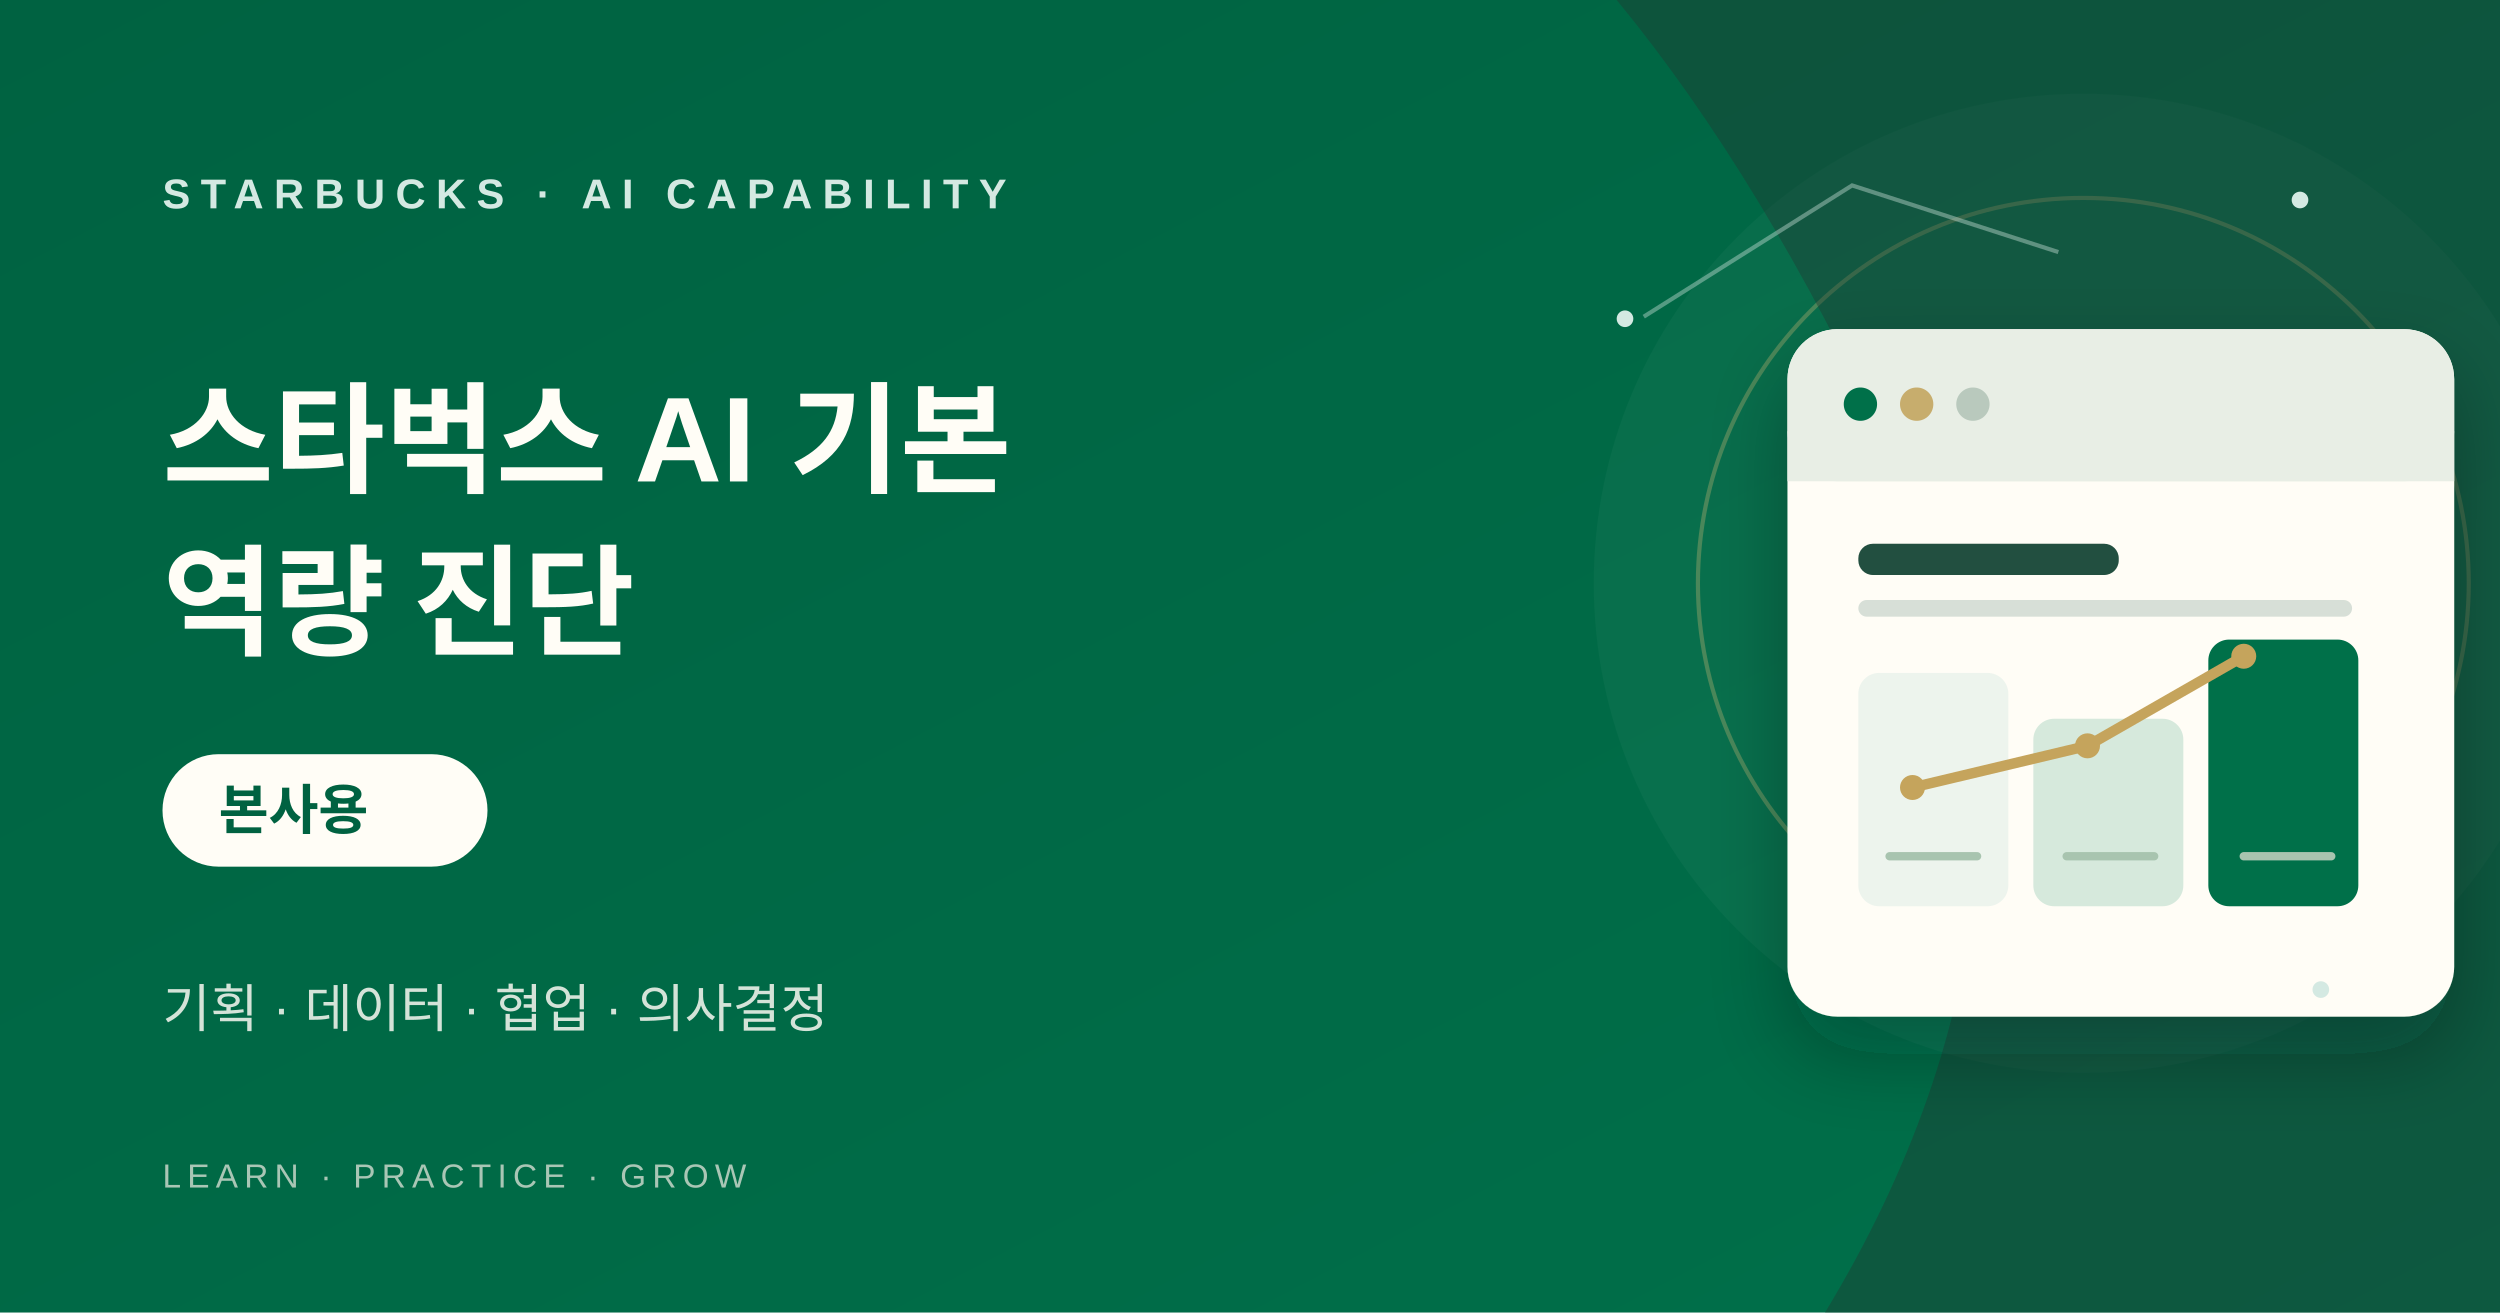
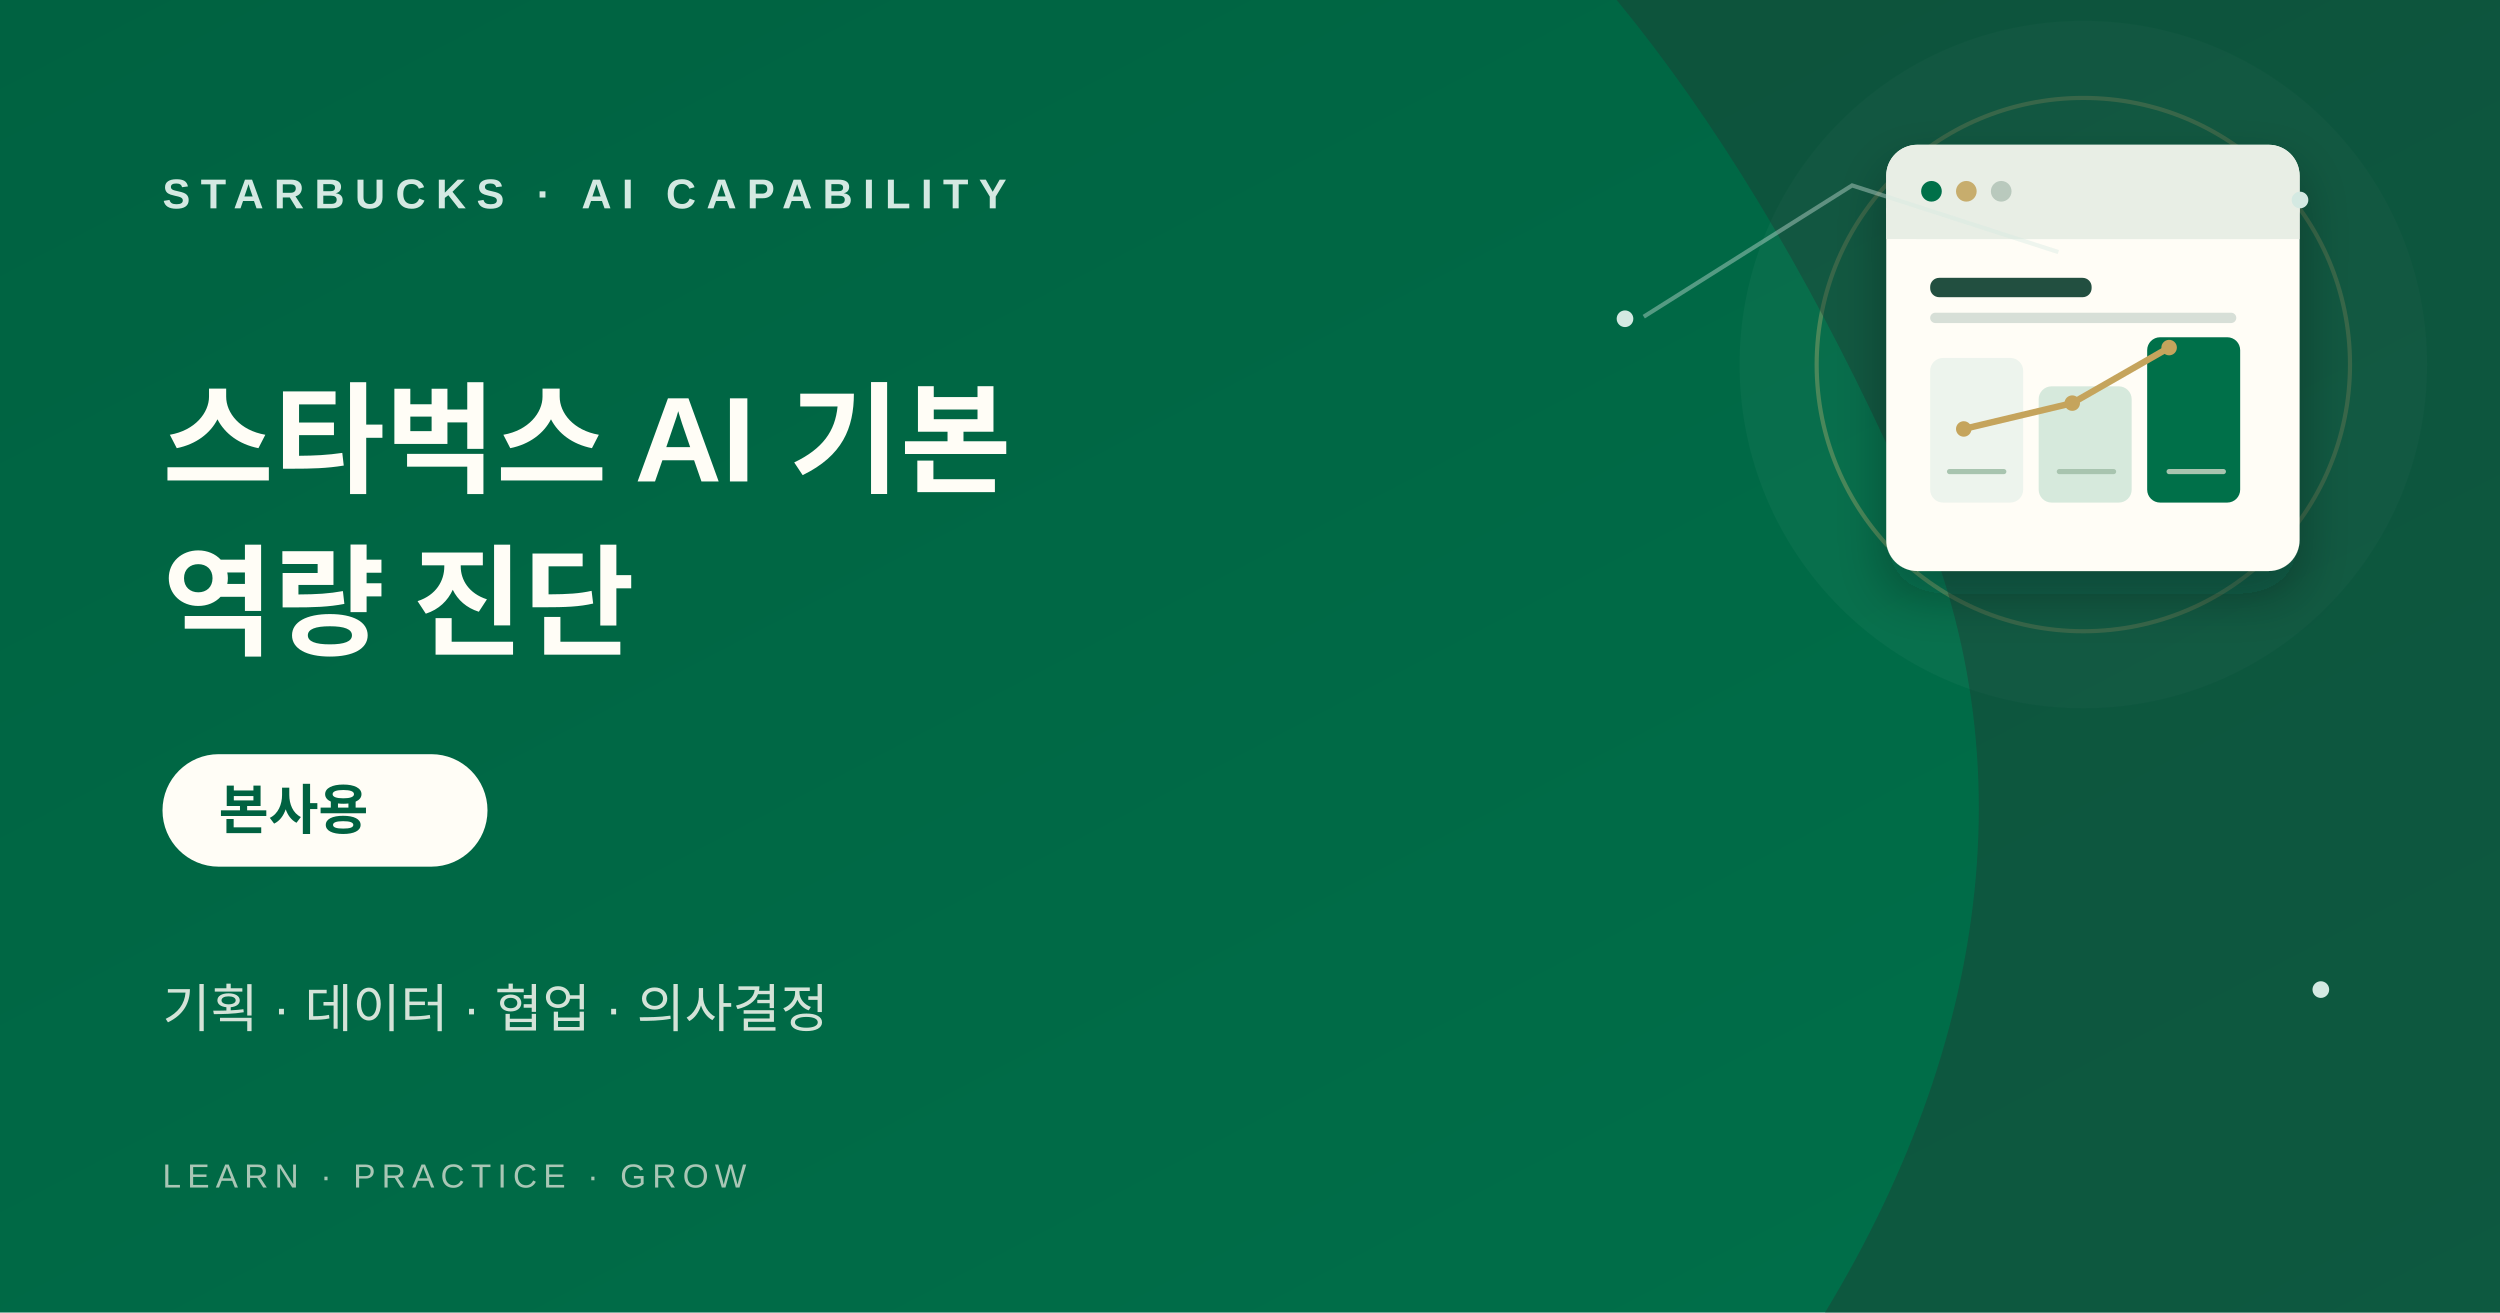
<svg xmlns="http://www.w3.org/2000/svg" width="1200" height="630" viewBox="0 0 1200 630">
  <defs>
    <linearGradient id="bg" x1="0" y1="0" x2="1" y2="1">
      <stop stop-color="#006241" />
      <stop offset="1" stop-color="#00704a" />
    </linearGradient>
    <filter id="shadow" x="-.3" y="-.3" width="1.8" height="1.8">
      <feDropShadow dx="0" dy="18" stdDeviation="20" flood-color="#00241c" flood-opacity=".3" />
    </filter>
  </defs>
  <rect width="1200" height="630" fill="url(#bg)" />
-   <circle cx="1000" cy="280" r="235" fill="#fff" opacity=".035" />
-   <circle cx="1000" cy="280" r="185" fill="none" stroke="#d8bd78" stroke-opacity=".32" stroke-width="2" />
+   <circle cx="1000" cy="175" r="165" fill="#fff" opacity=".035" />
+   <circle cx="1000" cy="175" r="128" fill="none" stroke="#d8bd78" stroke-opacity=".32" stroke-width="2" />
  <path d="M776 0h424v630H876c82-135 101-283 30-416C867 130 823 57 776 0Z" fill="#1e3932" opacity=".42" />
-   <g filter="url(#shadow)" transform="translate(838 133)">
+   <g filter="url(#shadow)" transform="translate(893 54) scale(.62)">
    <rect x="20" y="25" width="320" height="330" rx="24" fill="#fffdf6" />
    <rect x="20" y="25" width="320" height="73" rx="24" fill="#e8eee5" />
    <path d="M20 74h320v24H20z" fill="#e8eee5" />
    <circle cx="55" cy="61" r="8" fill="#00704a" />
    <circle cx="82" cy="61" r="8" fill="#c7ad6d" />
    <circle cx="109" cy="61" r="8" fill="#b9c9bd" />
    <rect x="54" y="128" width="125" height="15" rx="7" fill="#244f40" />
    <rect x="54" y="155" width="237" height="8" rx="4" fill="#d7dfd7" />
    <rect x="54" y="190" width="72" height="112" rx="10" fill="#edf4ed" />
    <rect x="138" y="212" width="72" height="90" rx="10" fill="#d6e9dc" />
    <rect x="222" y="174" width="72" height="128" rx="10" fill="#00704a" />
    <path d="M69 278h42m43 0h42m43 0h42" stroke="#a8c4af" stroke-width="4" stroke-linecap="round" />
    <path d="M80 245 164 225l75-43" fill="none" stroke="#c5a45c" stroke-width="5" stroke-linecap="round" stroke-linejoin="round" />
    <circle cx="80" cy="245" r="6" fill="#c5a45c" />
    <circle cx="164" cy="225" r="6" fill="#c5a45c" />
    <circle cx="239" cy="182" r="6" fill="#c5a45c" />
  </g>
  <g fill="#d4e9e2">
    <circle cx="780" cy="153" r="4" />
    <circle cx="1104" cy="96" r="4" />
    <circle cx="1114" cy="475" r="4" />
    <path d="M789 152 889 89l99 32" fill="none" stroke="#d4e9e2" stroke-opacity=".4" stroke-width="2" />
  </g>
  <text x="78" y="100" fill="#d4e9e2" font-family="Arial,sans-serif" font-size="20" font-weight="700" letter-spacing="5">STARBUCKS  ·  AI CAPABILITY</text>
  <text x="78" y="232" fill="#fffdf6" font-family="Arial,'Noto Sans KR',sans-serif" font-size="58" font-weight="700">스타벅스 AI 기본</text>
  <text x="78" y="310" fill="#fffdf6" font-family="Arial,'Noto Sans KR',sans-serif" font-size="58" font-weight="700">역량 진단</text>
  <rect x="78" y="362" width="156" height="54" rx="27" fill="#fffdf6" />
  <text x="105" y="398" fill="#006241" font-family="Arial,'Noto Sans KR',sans-serif" font-size="26" font-weight="700">본사용</text>
  <text x="78" y="493" fill="#d4e3d8" font-family="Arial,'Noto Sans KR',sans-serif" font-size="25">기획 · 데이터 · 협업 · 의사결정</text>
  <text x="78" y="570" fill="#a9c6b5" font-family="Arial,sans-serif" font-size="16" letter-spacing="3">LEARN  ·  PRACTICE  ·  GROW</text>
</svg>
